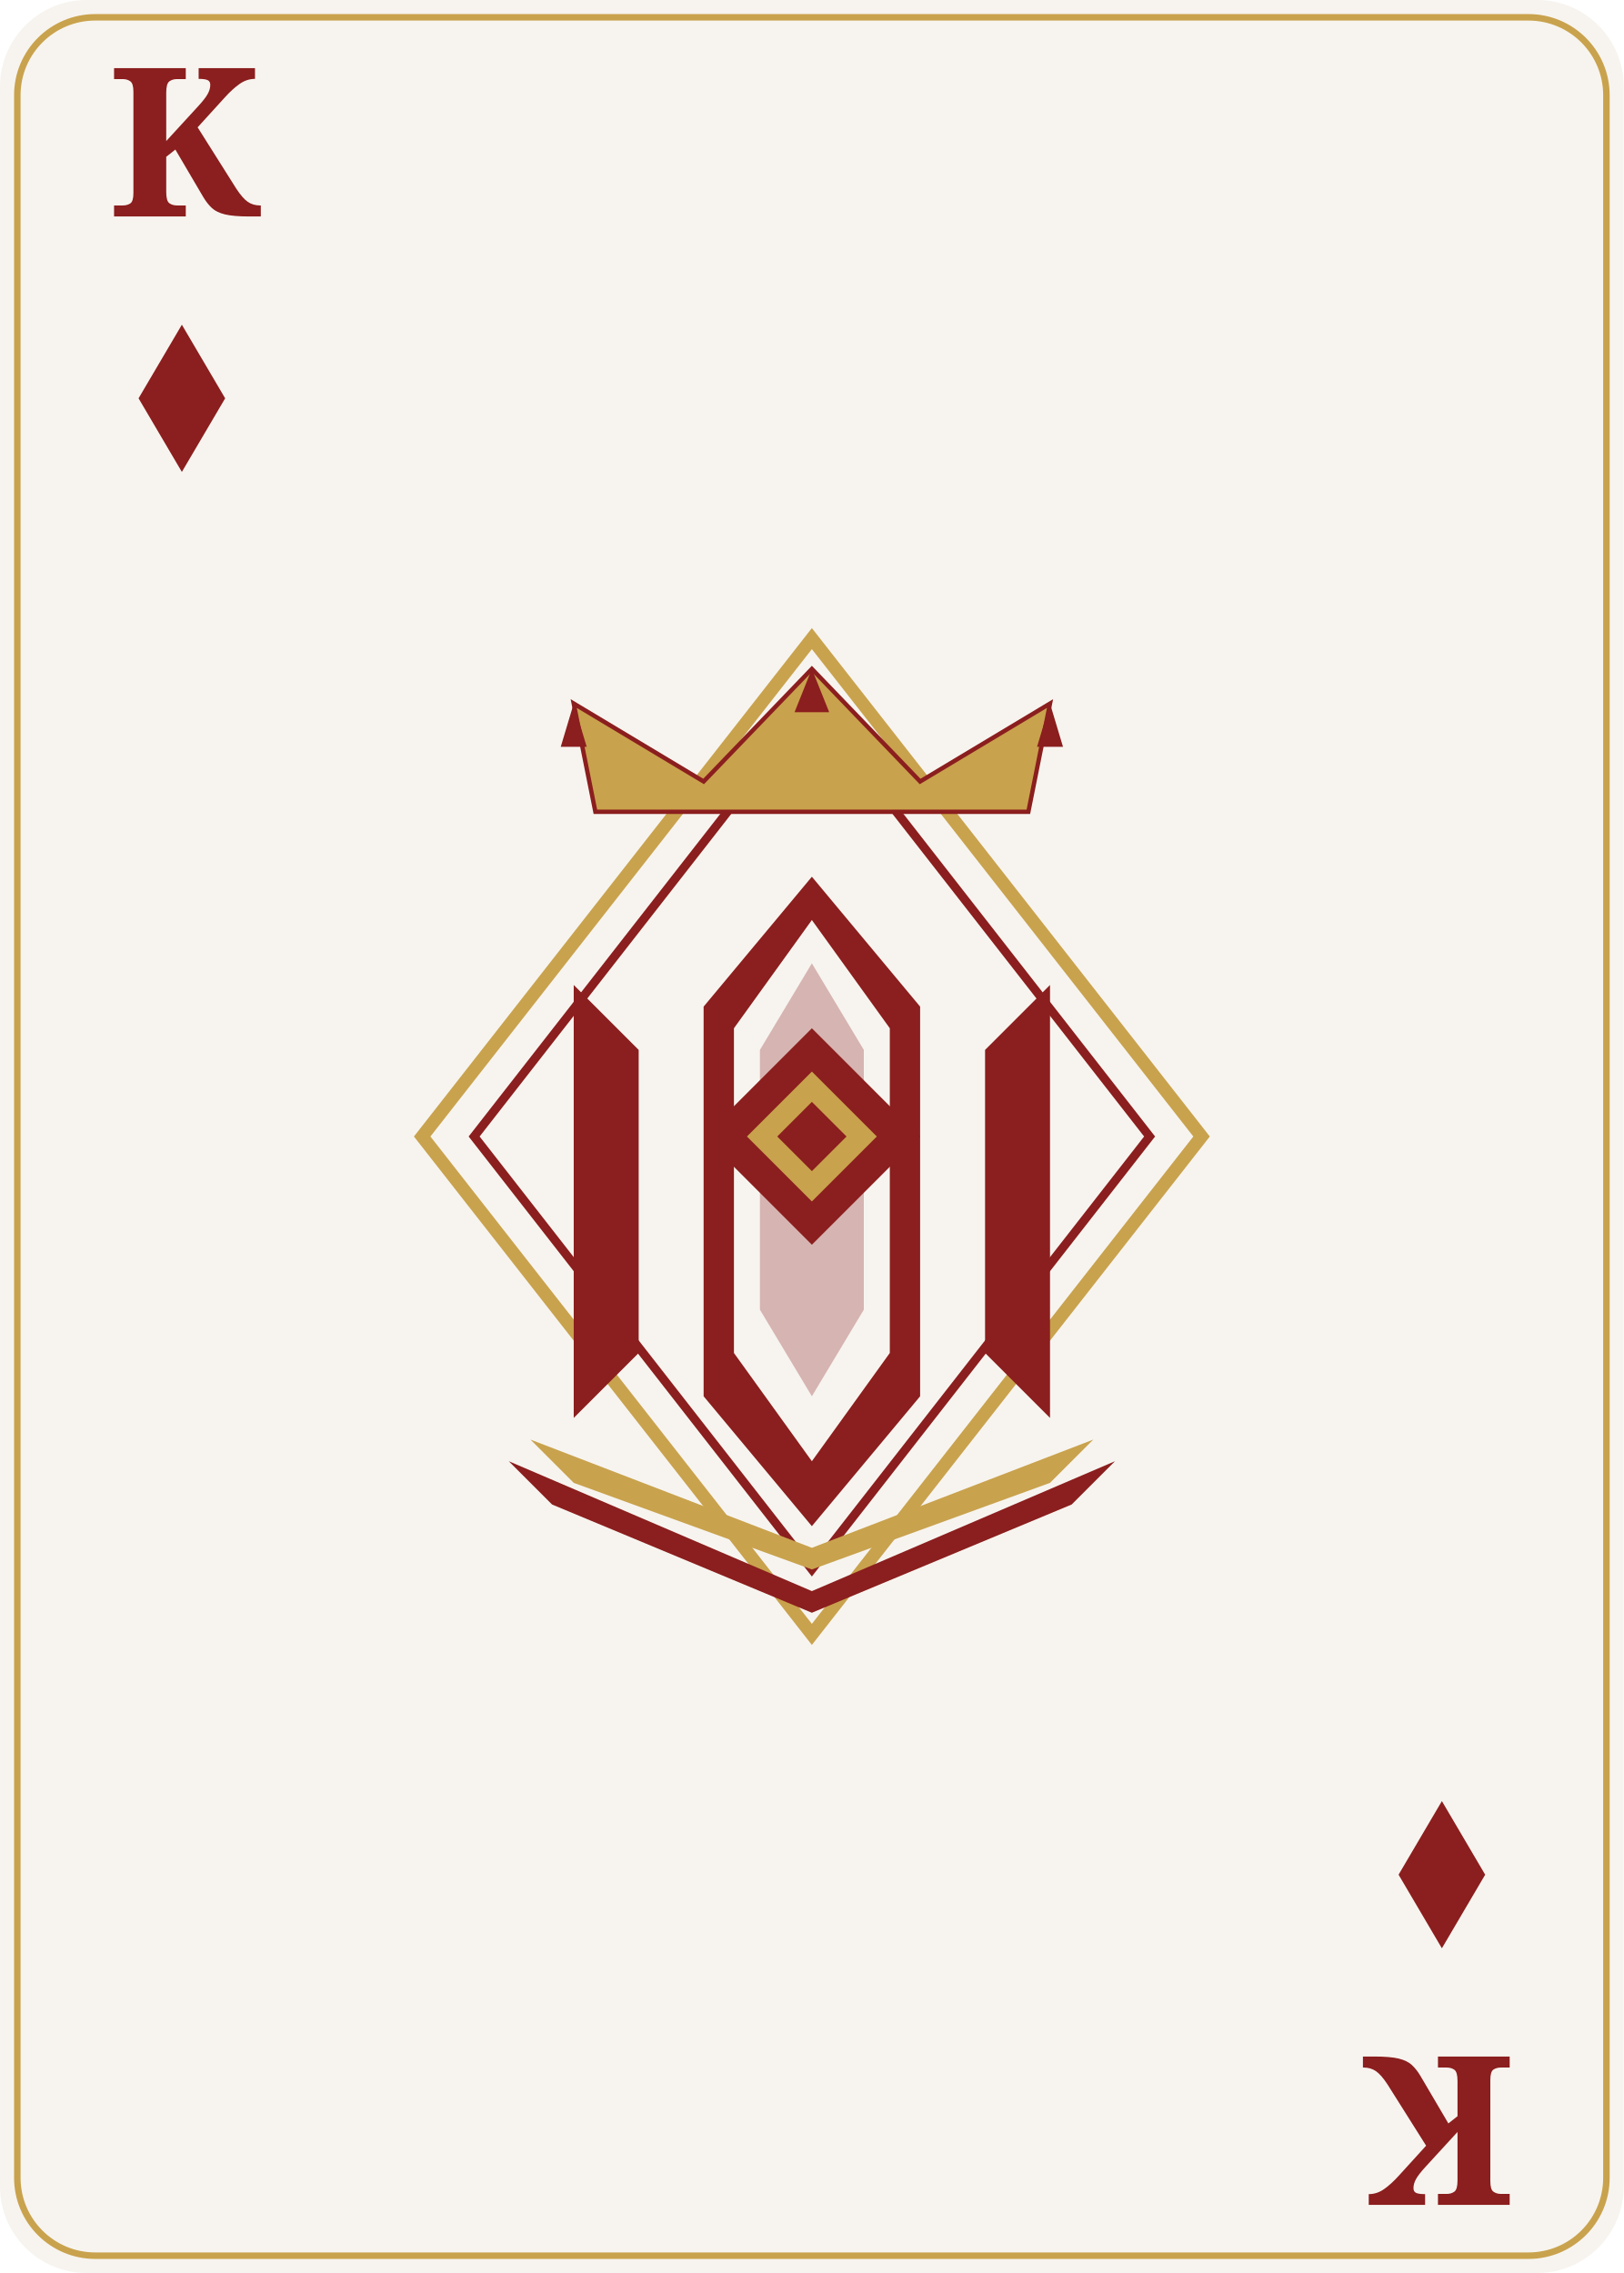
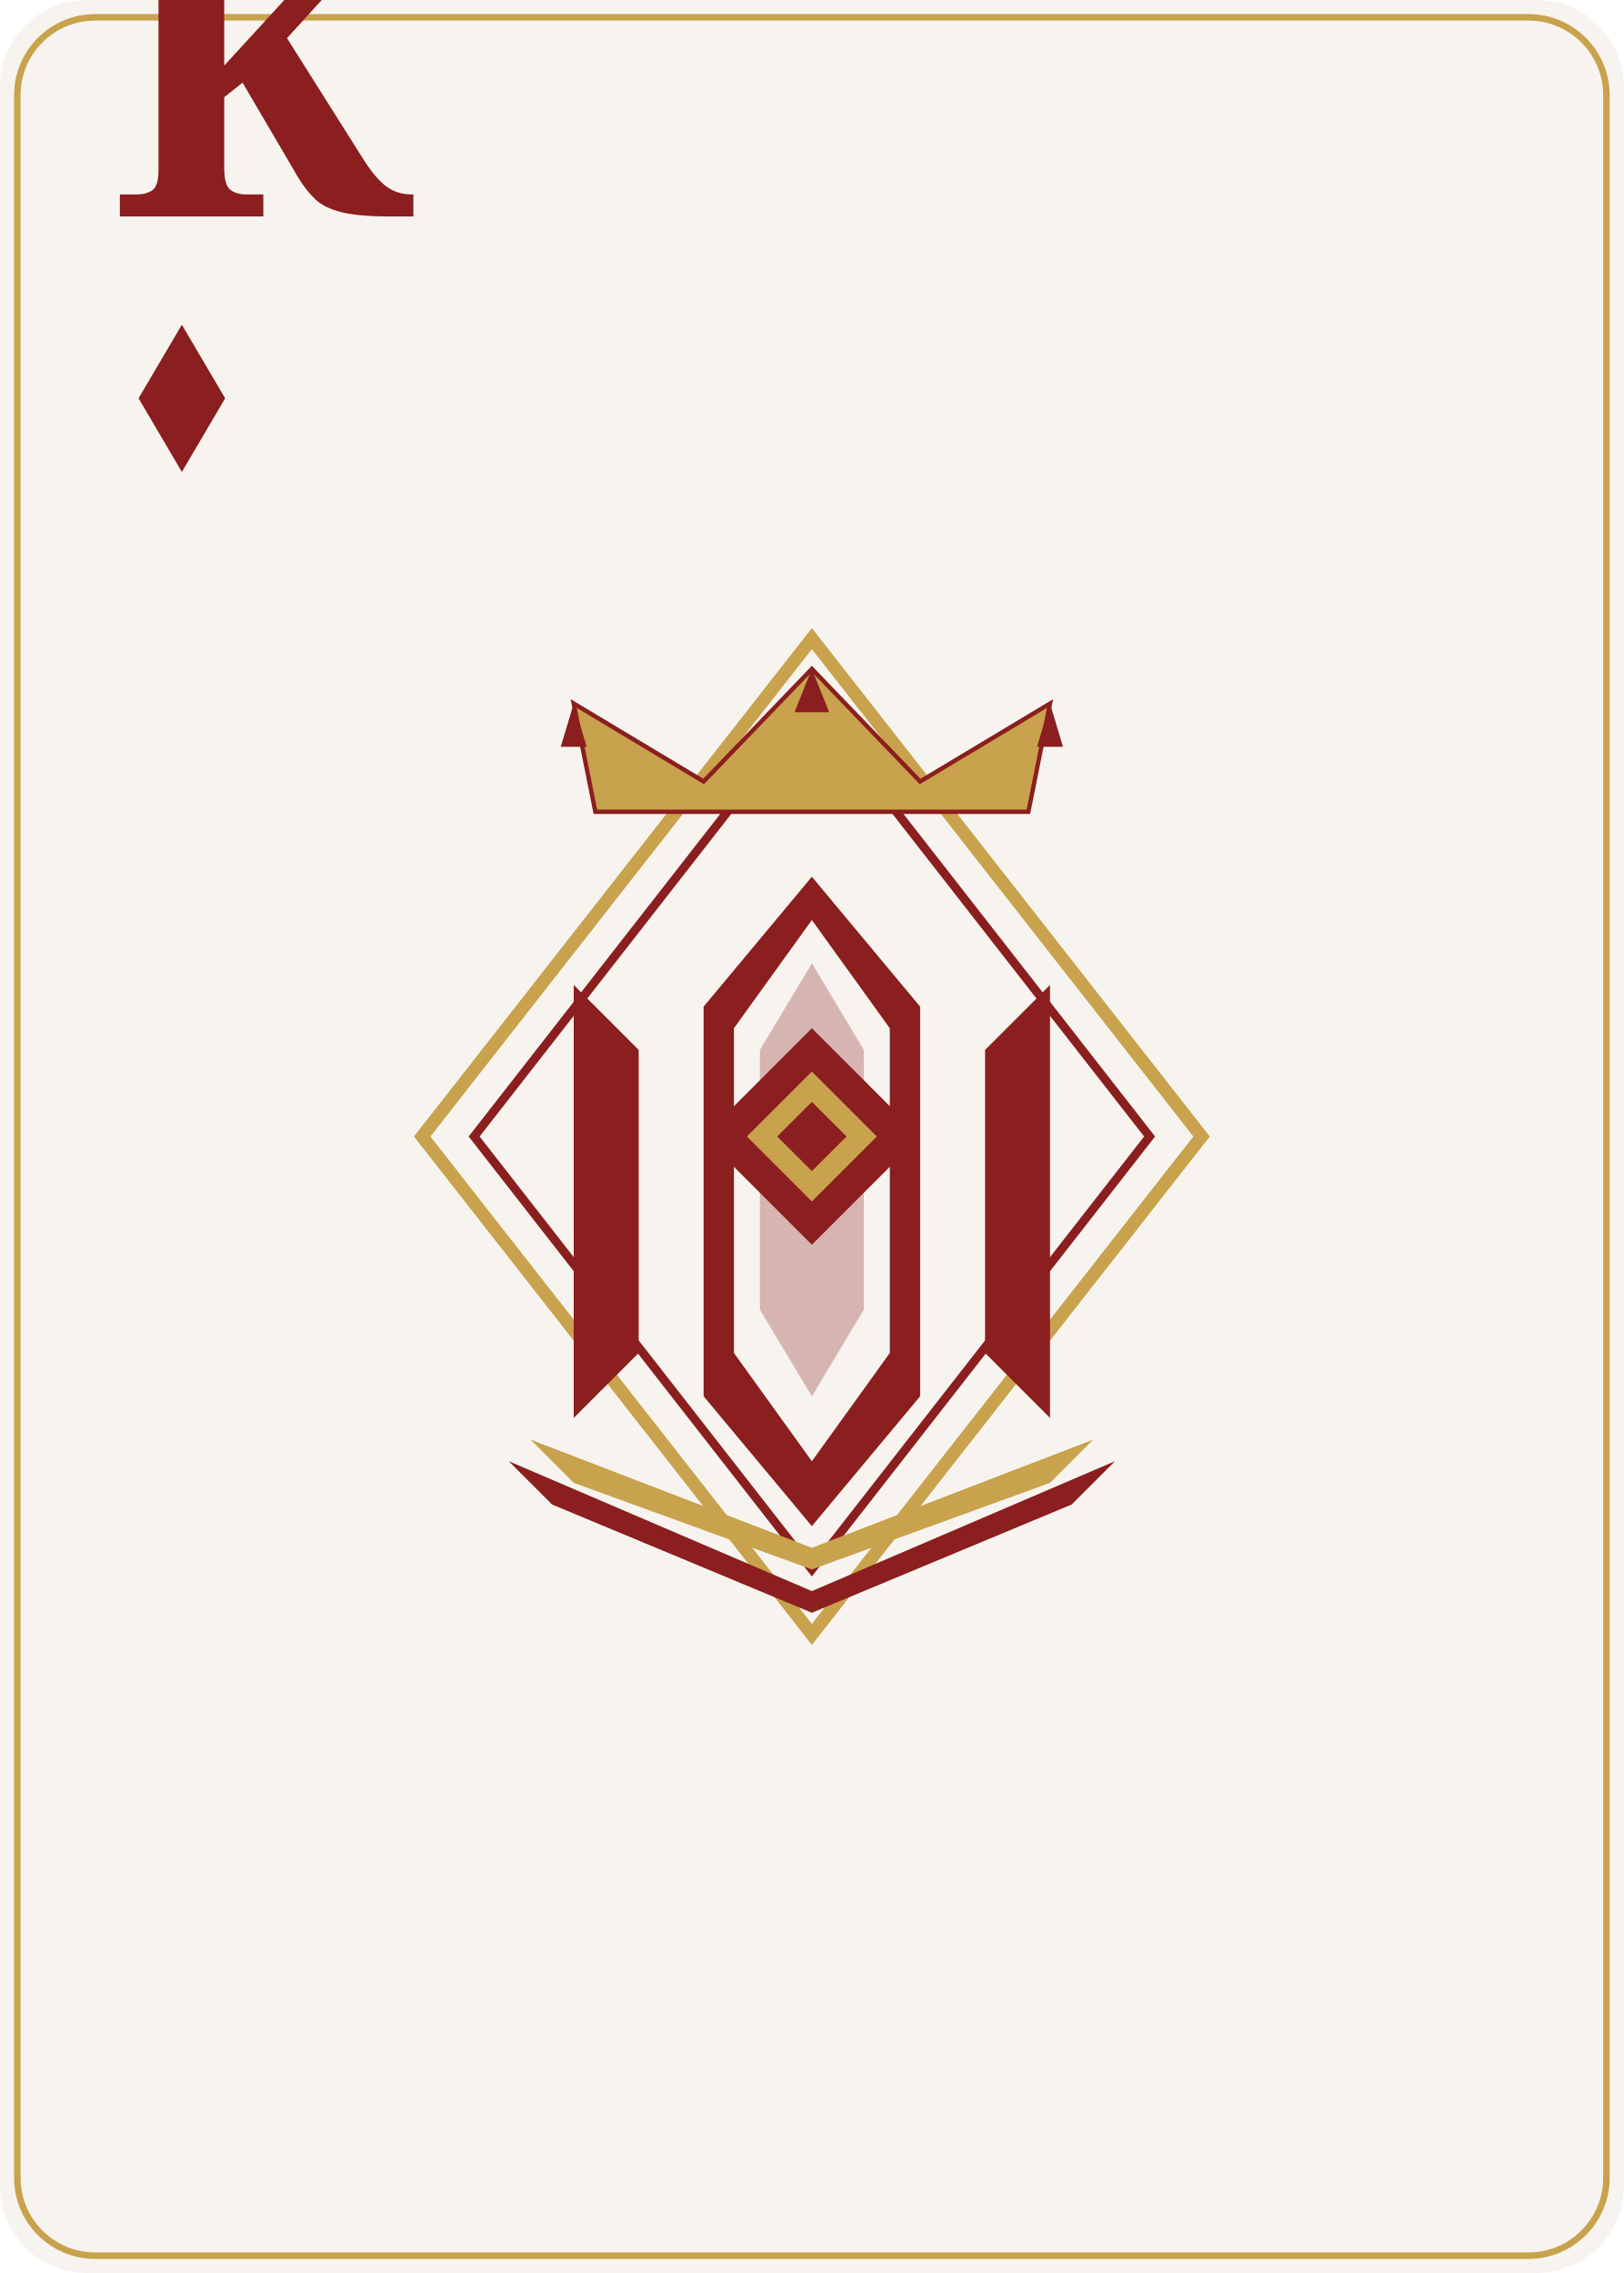
<svg xmlns="http://www.w3.org/2000/svg" viewBox="0 0 375 525" width="375" height="525">
  <rect x="0" y="0" width="375" height="525" rx="20" ry="20" fill="#F7F4EF" />
  <rect x="4" y="4" width="367" height="517" rx="18" ry="18" fill="none" stroke="#C9A24D" stroke-width="1.5" />
  <g transform="translate(25, 50)">
-     <text x="0" y="0" font-family="Georgia, serif" font-size="48" font-weight="bold" fill="#8B1E1E">K</text>
-     <polygon points="15,15 25,32 15,49 5,32" fill="#8B1E1E" transform="translate(2, 10)" />
-   </g>
-   <g transform="translate(350, 475) rotate(180)">
-     <text x="0" y="0" font-family="Georgia, serif" font-size="48" font-weight="bold" fill="#8B1E1E">K</text>
+     <text x="0" y="0" font-family="Georgia, serif" font-size="96" font-weight="bold" fill="#8B1E1E">K</text>
    <polygon points="15,15 25,32 15,49 5,32" fill="#8B1E1E" transform="translate(2, 10)" />
  </g>
  <g transform="translate(187.5, 262.5)">
    <polygon points="0,-115 90,0 0,115 -90,0" fill="none" stroke="#C9A24D" stroke-width="3" />
    <polygon points="0,-100 78,0 0,100 -78,0" fill="none" stroke="#8B1E1E" stroke-width="2" />
    <path d="M-50 -75 L-55 -100 L-25 -82 L0 -108 L25 -82 L55 -100 L50 -75 Z" fill="#C9A24D" stroke="#8B1E1E" stroke-width="1" />
    <polygon points="-55,-100 -52,-90 -58,-90" fill="#8B1E1E" />
    <polygon points="0,-108 4,-98 -4,-98" fill="#8B1E1E" />
    <polygon points="55,-100 58,-90 52,-90" fill="#8B1E1E" />
    <polygon points="0,-60 25,-30 25,60 0,90 -25,60 -25,-30" fill="#8B1E1E" />
    <polygon points="0,-50 18,-25 18,50 0,75 -18,50 -18,-25" fill="#F7F4EF" />
    <polygon points="0,-40 12,-20 12,40 0,60 -12,40 -12,-20" fill="#8B1E1E" opacity="0.3" />
    <polygon points="-55,-35 -40,-20 -40,50 -55,65" fill="#8B1E1E" />
    <polygon points="55,-35 40,-20 40,50 55,65" fill="#8B1E1E" />
    <polygon points="0,-25 25,0 0,25 -25,0" fill="#8B1E1E" />
    <polygon points="0,-15 15,0 0,15 -15,0" fill="#C9A24D" />
    <polygon points="0,-8 8,0 0,8 -8,0" fill="#8B1E1E" />
    <polygon points="-65,70 0,95 65,70 55,80 0,100 -55,80" fill="#C9A24D" />
    <polygon points="-70,75 0,105 70,75 60,85 0,110 -60,85" fill="#8B1E1E" />
  </g>
</svg>
